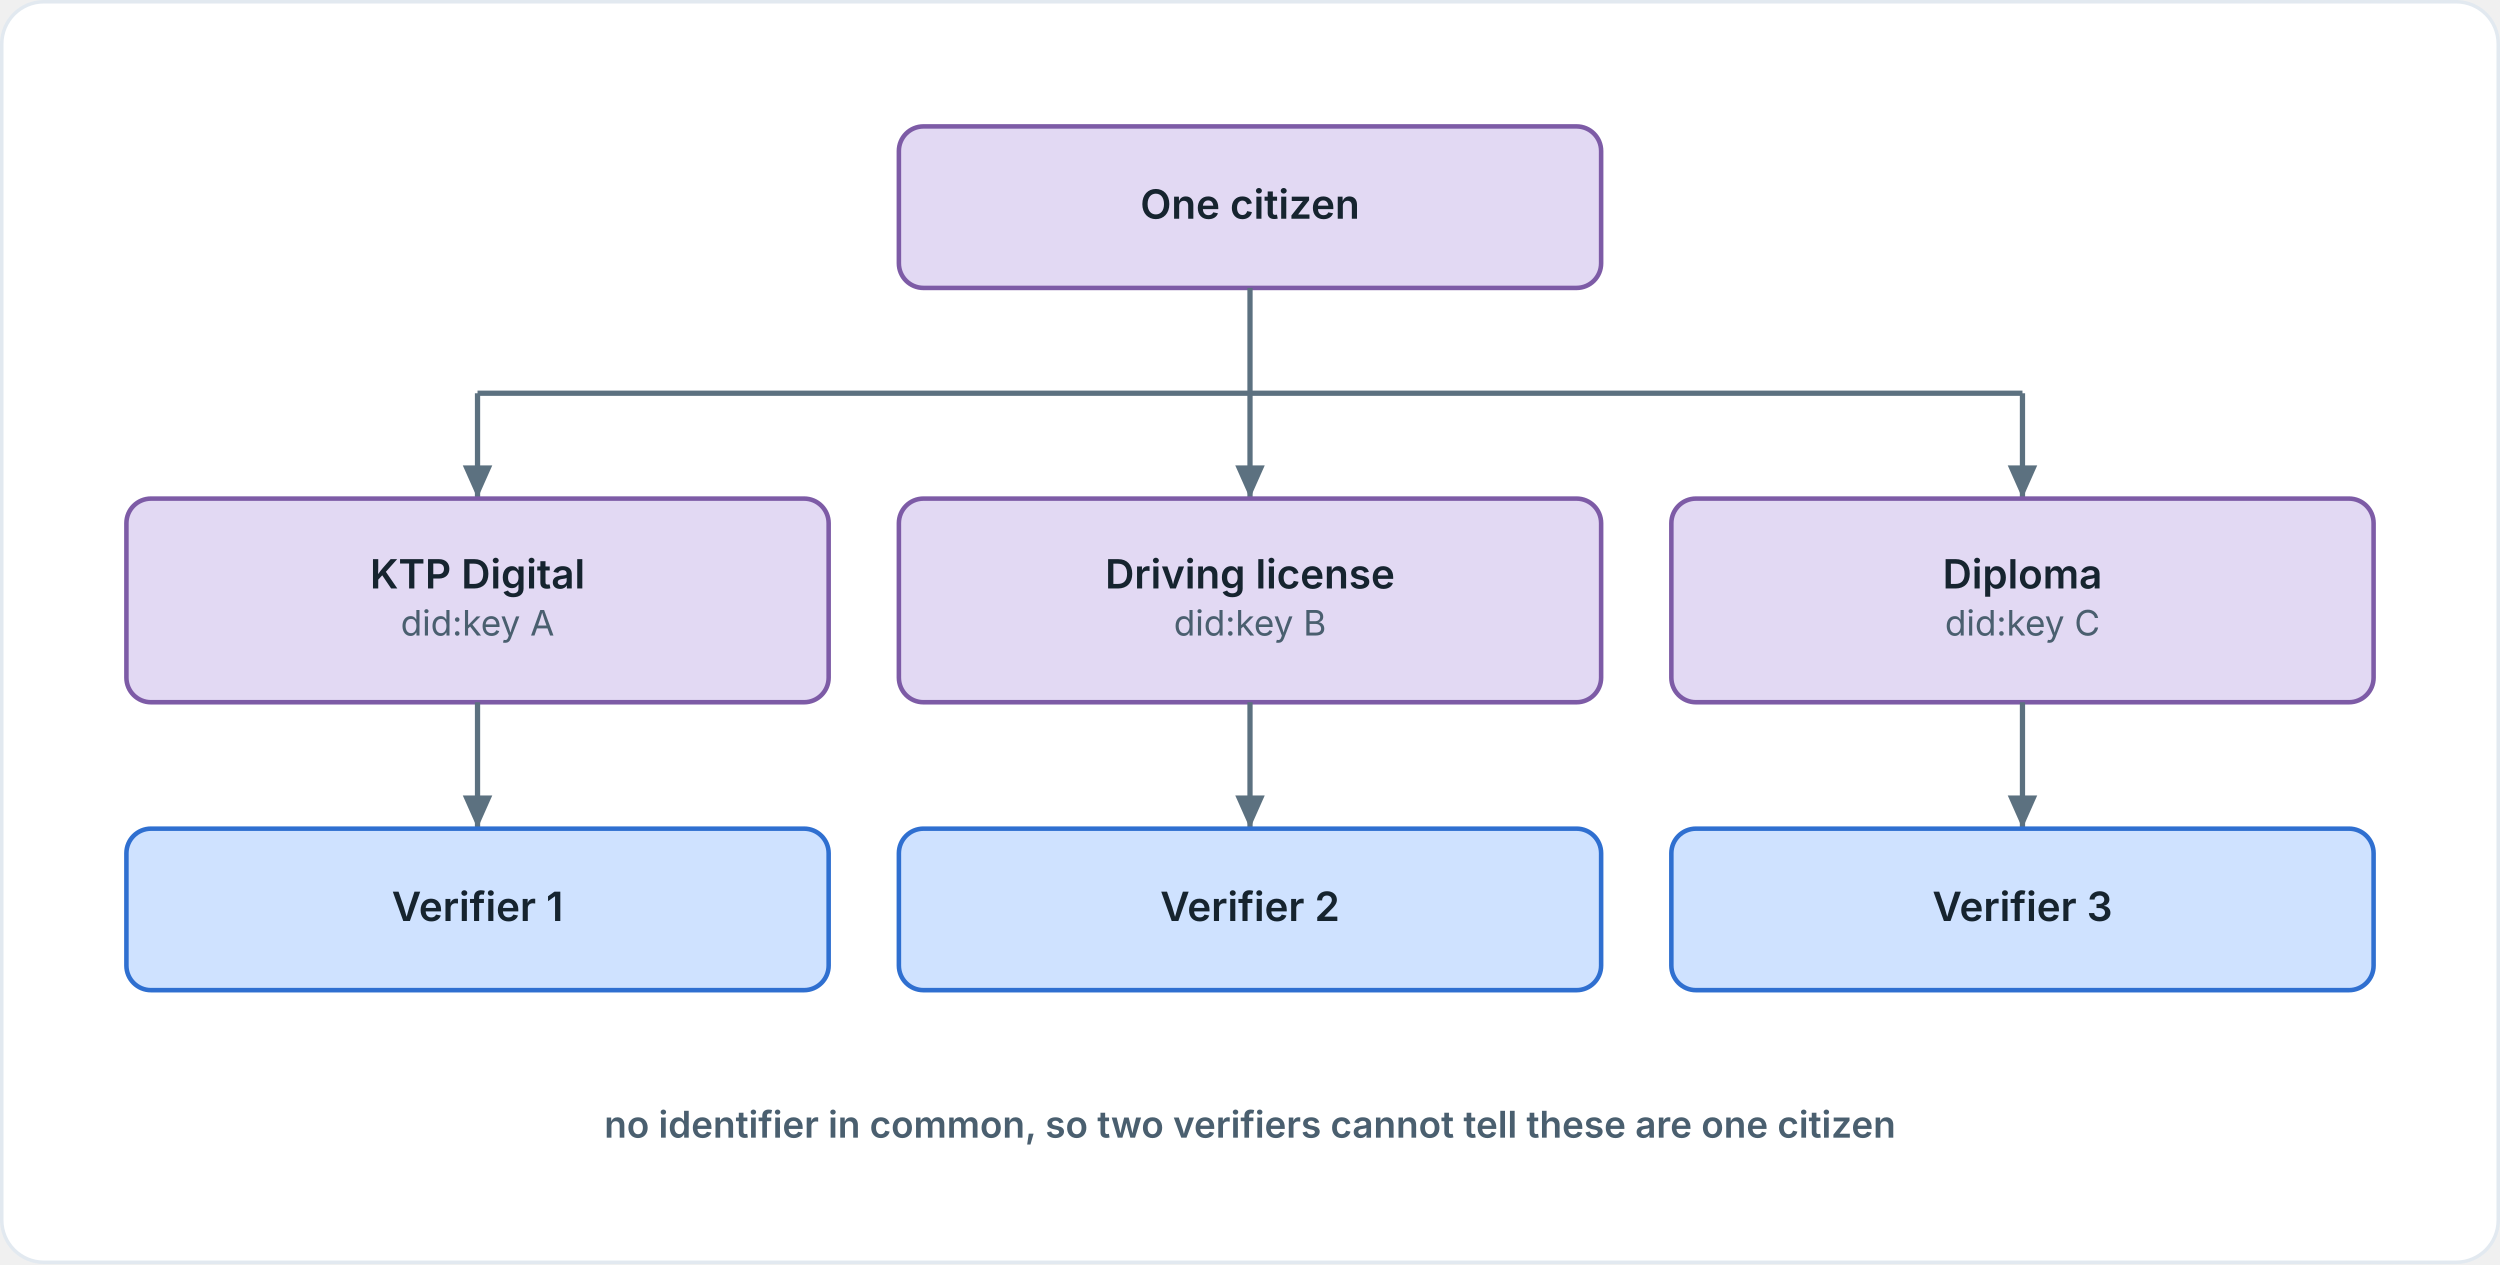
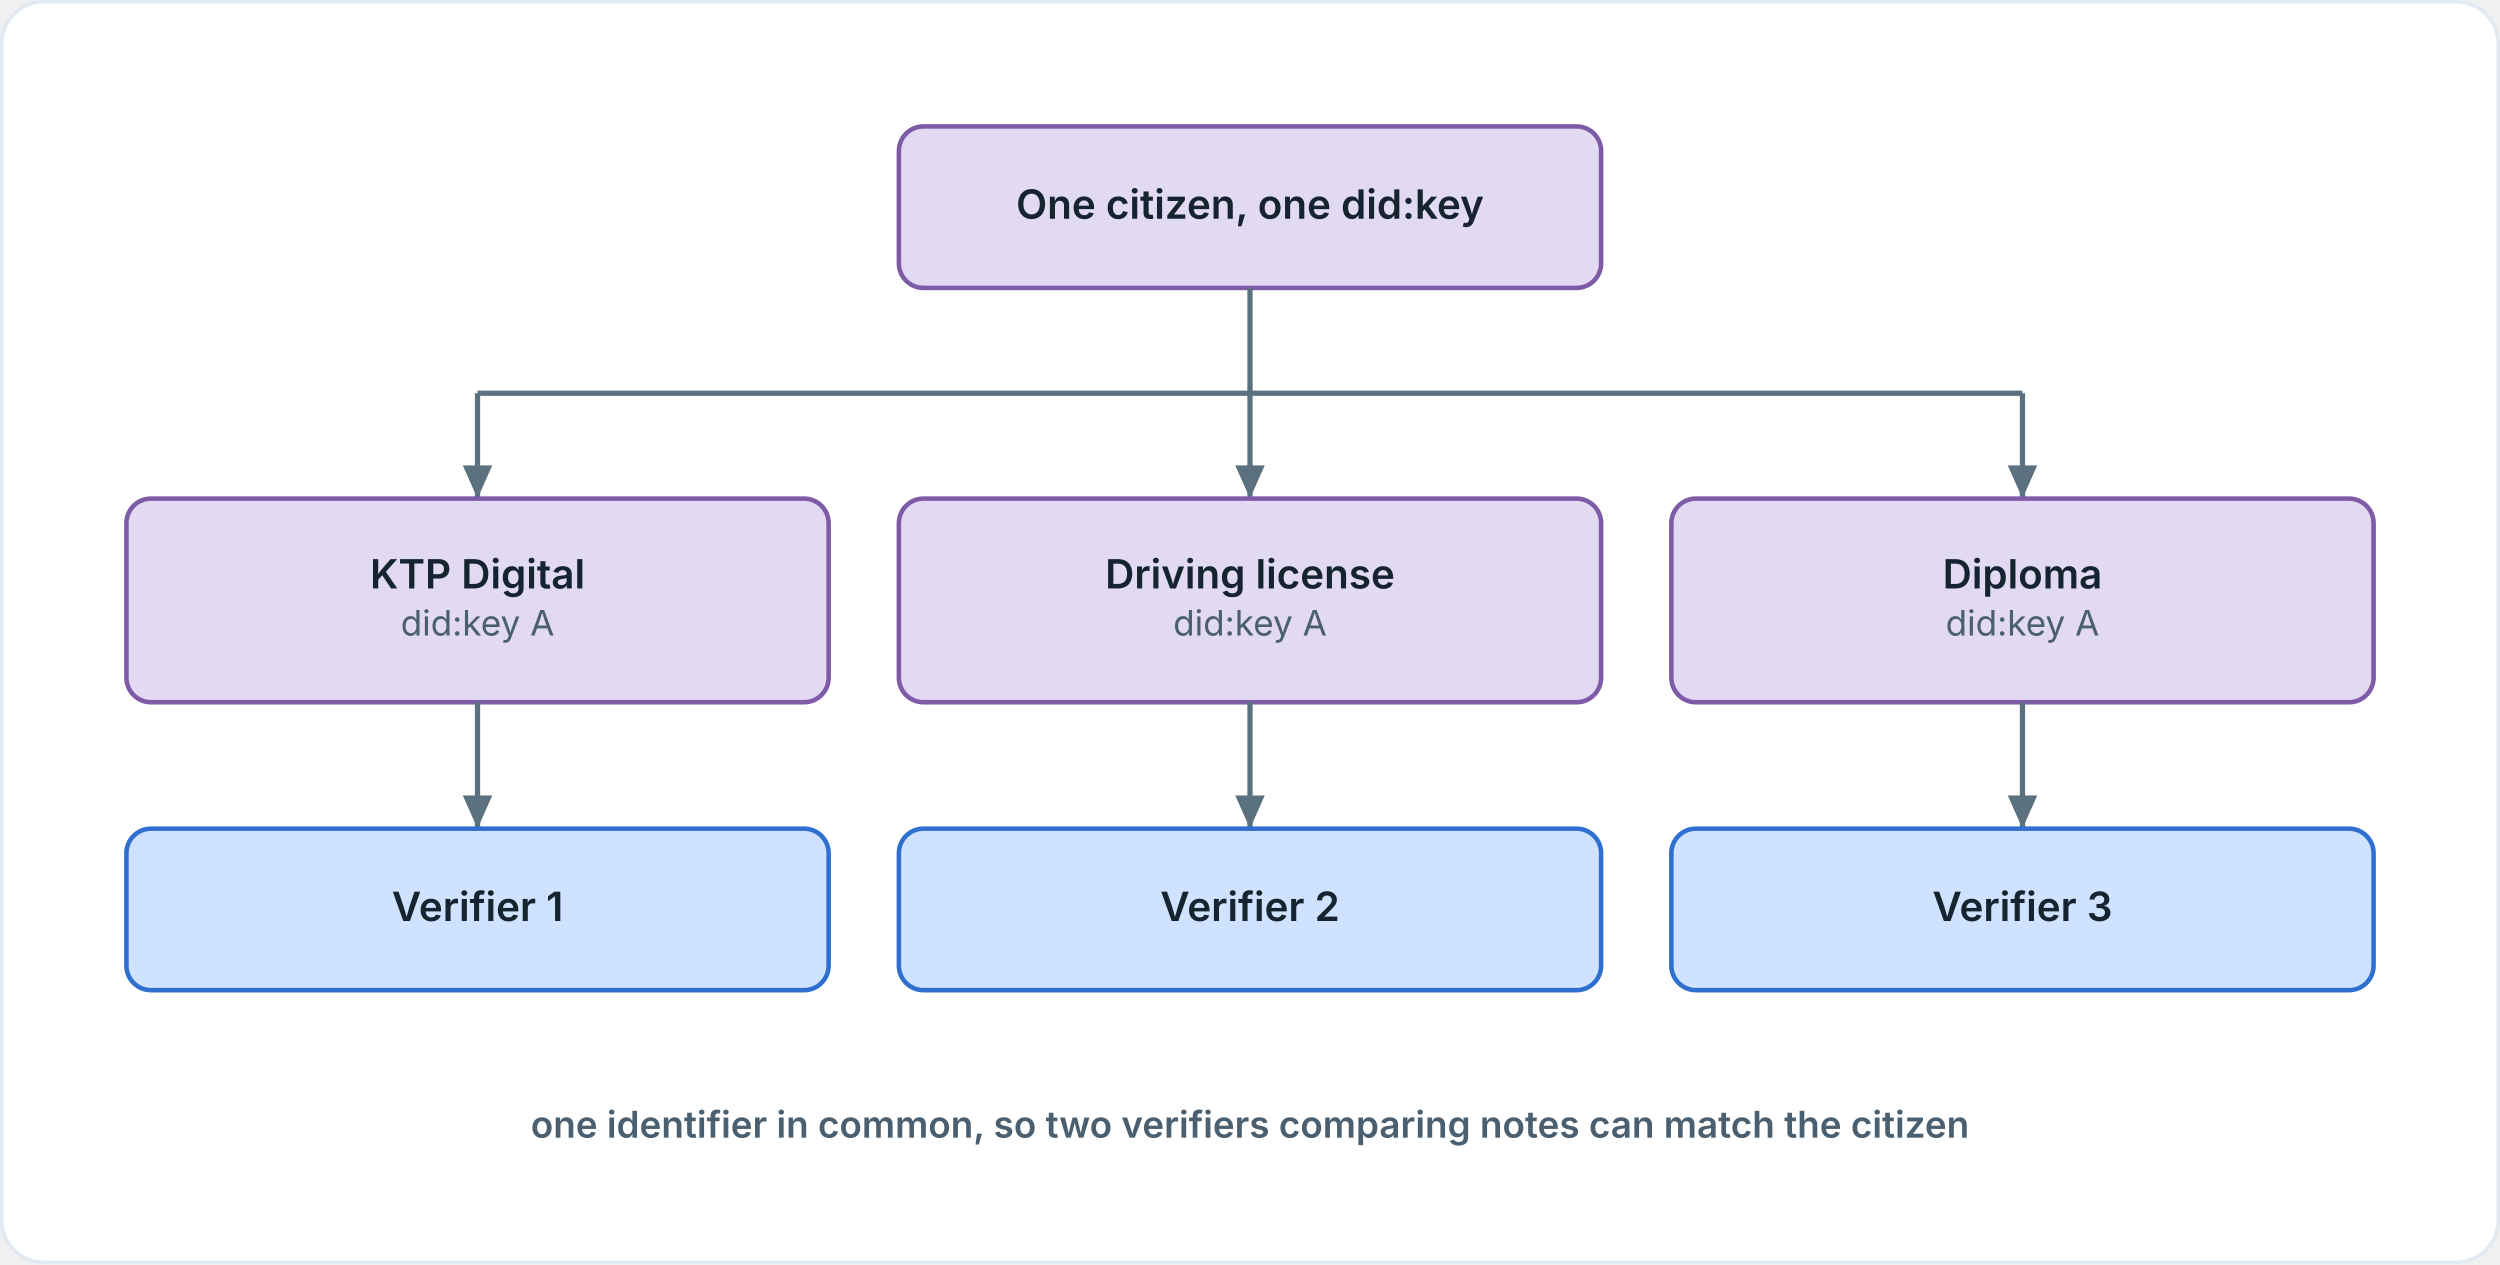
<svg xmlns="http://www.w3.org/2000/svg" viewBox="0 0 712 360" width="712" height="360" role="img" aria-labelledby="t d">
  <defs>
    <marker id="arrow" viewBox="0 0 10 10" refX="9" refY="5" markerWidth="7" markerHeight="7" orient="auto-start-reverse">
      <path d="M0,1 L9,5 L0,9 z" fill="#5c7180" />
    </marker>
  </defs>
  <rect x="0.5" y="0.5" width="711" height="359" rx="12" fill="#ffffff" stroke="#e2e9f0" />
  <g transform="translate(36,36)">
    <rect x="220" y="0" width="200" height="46" rx="7" fill="#e2d9f3" stroke="#7d5ba6" stroke-width="1.3" />
-     <text x="320.0" y="26.3" text-anchor="middle" font-family="Inter, -apple-system, BlinkMacSystemFont, 'Segoe UI', sans-serif" font-size="11.5" font-weight="600" fill="#16242f">One citizen</text>
+     <text x="320.0" y="26.3" text-anchor="middle" font-family="Inter, -apple-system, BlinkMacSystemFont, 'Segoe UI', sans-serif" font-size="11.5" font-weight="600" fill="#16242f">One citizen, one did:key</text>
    <polyline points="320,46 320,62 320,76" fill="none" stroke="#5c7180" stroke-width="1.5" stroke-linejoin="round" />
    <polyline points="100,76 320,76 540,76" fill="none" stroke="#5c7180" stroke-width="1.5" stroke-linejoin="round" />
    <polyline points="100,76 100,91 100,106" fill="none" stroke="#5c7180" stroke-width="1.5" stroke-linejoin="round" marker-end="url(#arrow)" />
    <rect x="0" y="106" width="200" height="58" rx="7" fill="#e2d9f3" stroke="#7d5ba6" stroke-width="1.3" />
    <text x="100.0" y="131.6" text-anchor="middle" font-family="Inter, -apple-system, BlinkMacSystemFont, 'Segoe UI', sans-serif" font-size="11.5" font-weight="600" fill="#16242f">KTP Digital</text>
    <text x="100.0" y="145.0" text-anchor="middle" font-family="Inter, -apple-system, BlinkMacSystemFont, 'Segoe UI', sans-serif" font-size="10" font-weight="400" fill="#4a5f6f">did:key A</text>
    <polyline points="100,164 100,182 100,200" fill="none" stroke="#5c7180" stroke-width="1.5" stroke-linejoin="round" marker-end="url(#arrow)" />
    <polyline points="320,76 320,91 320,106" fill="none" stroke="#5c7180" stroke-width="1.5" stroke-linejoin="round" marker-end="url(#arrow)" />
    <rect x="220" y="106" width="200" height="58" rx="7" fill="#e2d9f3" stroke="#7d5ba6" stroke-width="1.3" />
    <text x="320.0" y="131.6" text-anchor="middle" font-family="Inter, -apple-system, BlinkMacSystemFont, 'Segoe UI', sans-serif" font-size="11.5" font-weight="600" fill="#16242f">Driving license</text>
-     <text x="320.0" y="145.0" text-anchor="middle" font-family="Inter, -apple-system, BlinkMacSystemFont, 'Segoe UI', sans-serif" font-size="10" font-weight="400" fill="#4a5f6f">did:key B</text>
+     <text x="320.0" y="145.0" text-anchor="middle" font-family="Inter, -apple-system, BlinkMacSystemFont, 'Segoe UI', sans-serif" font-size="10" font-weight="400" fill="#4a5f6f">did:key A</text>
    <polyline points="320,164 320,182 320,200" fill="none" stroke="#5c7180" stroke-width="1.5" stroke-linejoin="round" marker-end="url(#arrow)" />
    <polyline points="540,76 540,91 540,106" fill="none" stroke="#5c7180" stroke-width="1.5" stroke-linejoin="round" marker-end="url(#arrow)" />
    <rect x="440" y="106" width="200" height="58" rx="7" fill="#e2d9f3" stroke="#7d5ba6" stroke-width="1.3" />
    <text x="540.0" y="131.6" text-anchor="middle" font-family="Inter, -apple-system, BlinkMacSystemFont, 'Segoe UI', sans-serif" font-size="11.5" font-weight="600" fill="#16242f">Diploma</text>
-     <text x="540.0" y="145.0" text-anchor="middle" font-family="Inter, -apple-system, BlinkMacSystemFont, 'Segoe UI', sans-serif" font-size="10" font-weight="400" fill="#4a5f6f">did:key C</text>
+     <text x="540.0" y="145.0" text-anchor="middle" font-family="Inter, -apple-system, BlinkMacSystemFont, 'Segoe UI', sans-serif" font-size="10" font-weight="400" fill="#4a5f6f">did:key A</text>
    <polyline points="540,164 540,182 540,200" fill="none" stroke="#5c7180" stroke-width="1.5" stroke-linejoin="round" marker-end="url(#arrow)" />
    <rect x="0" y="200" width="200" height="46" rx="7" fill="#cfe2ff" stroke="#2f6fd0" stroke-width="1.3" />
    <text x="100.0" y="226.3" text-anchor="middle" font-family="Inter, -apple-system, BlinkMacSystemFont, 'Segoe UI', sans-serif" font-size="11.5" font-weight="600" fill="#16242f">Verifier 1</text>
    <rect x="220" y="200" width="200" height="46" rx="7" fill="#cfe2ff" stroke="#2f6fd0" stroke-width="1.3" />
    <text x="320.0" y="226.3" text-anchor="middle" font-family="Inter, -apple-system, BlinkMacSystemFont, 'Segoe UI', sans-serif" font-size="11.5" font-weight="600" fill="#16242f">Verifier 2</text>
    <rect x="440" y="200" width="200" height="46" rx="7" fill="#cfe2ff" stroke="#2f6fd0" stroke-width="1.3" />
    <text x="540.0" y="226.3" text-anchor="middle" font-family="Inter, -apple-system, BlinkMacSystemFont, 'Segoe UI', sans-serif" font-size="11.5" font-weight="600" fill="#16242f">Verifier 3</text>
-     <text x="320" y="288" text-anchor="middle" font-family="Inter, -apple-system, BlinkMacSystemFont, 'Segoe UI', sans-serif" font-size="10.5" font-weight="600" fill="#4a5f6f">no identifier in common, so two verifiers cannot tell these are one citizen</text>
+     <text x="320" y="288" text-anchor="middle" font-family="Inter, -apple-system, BlinkMacSystemFont, 'Segoe UI', sans-serif" font-size="10.5" font-weight="600" fill="#4a5f6f">one identifier in common, so two verifiers comparing notes can match the citizen</text>
  </g>
</svg>
